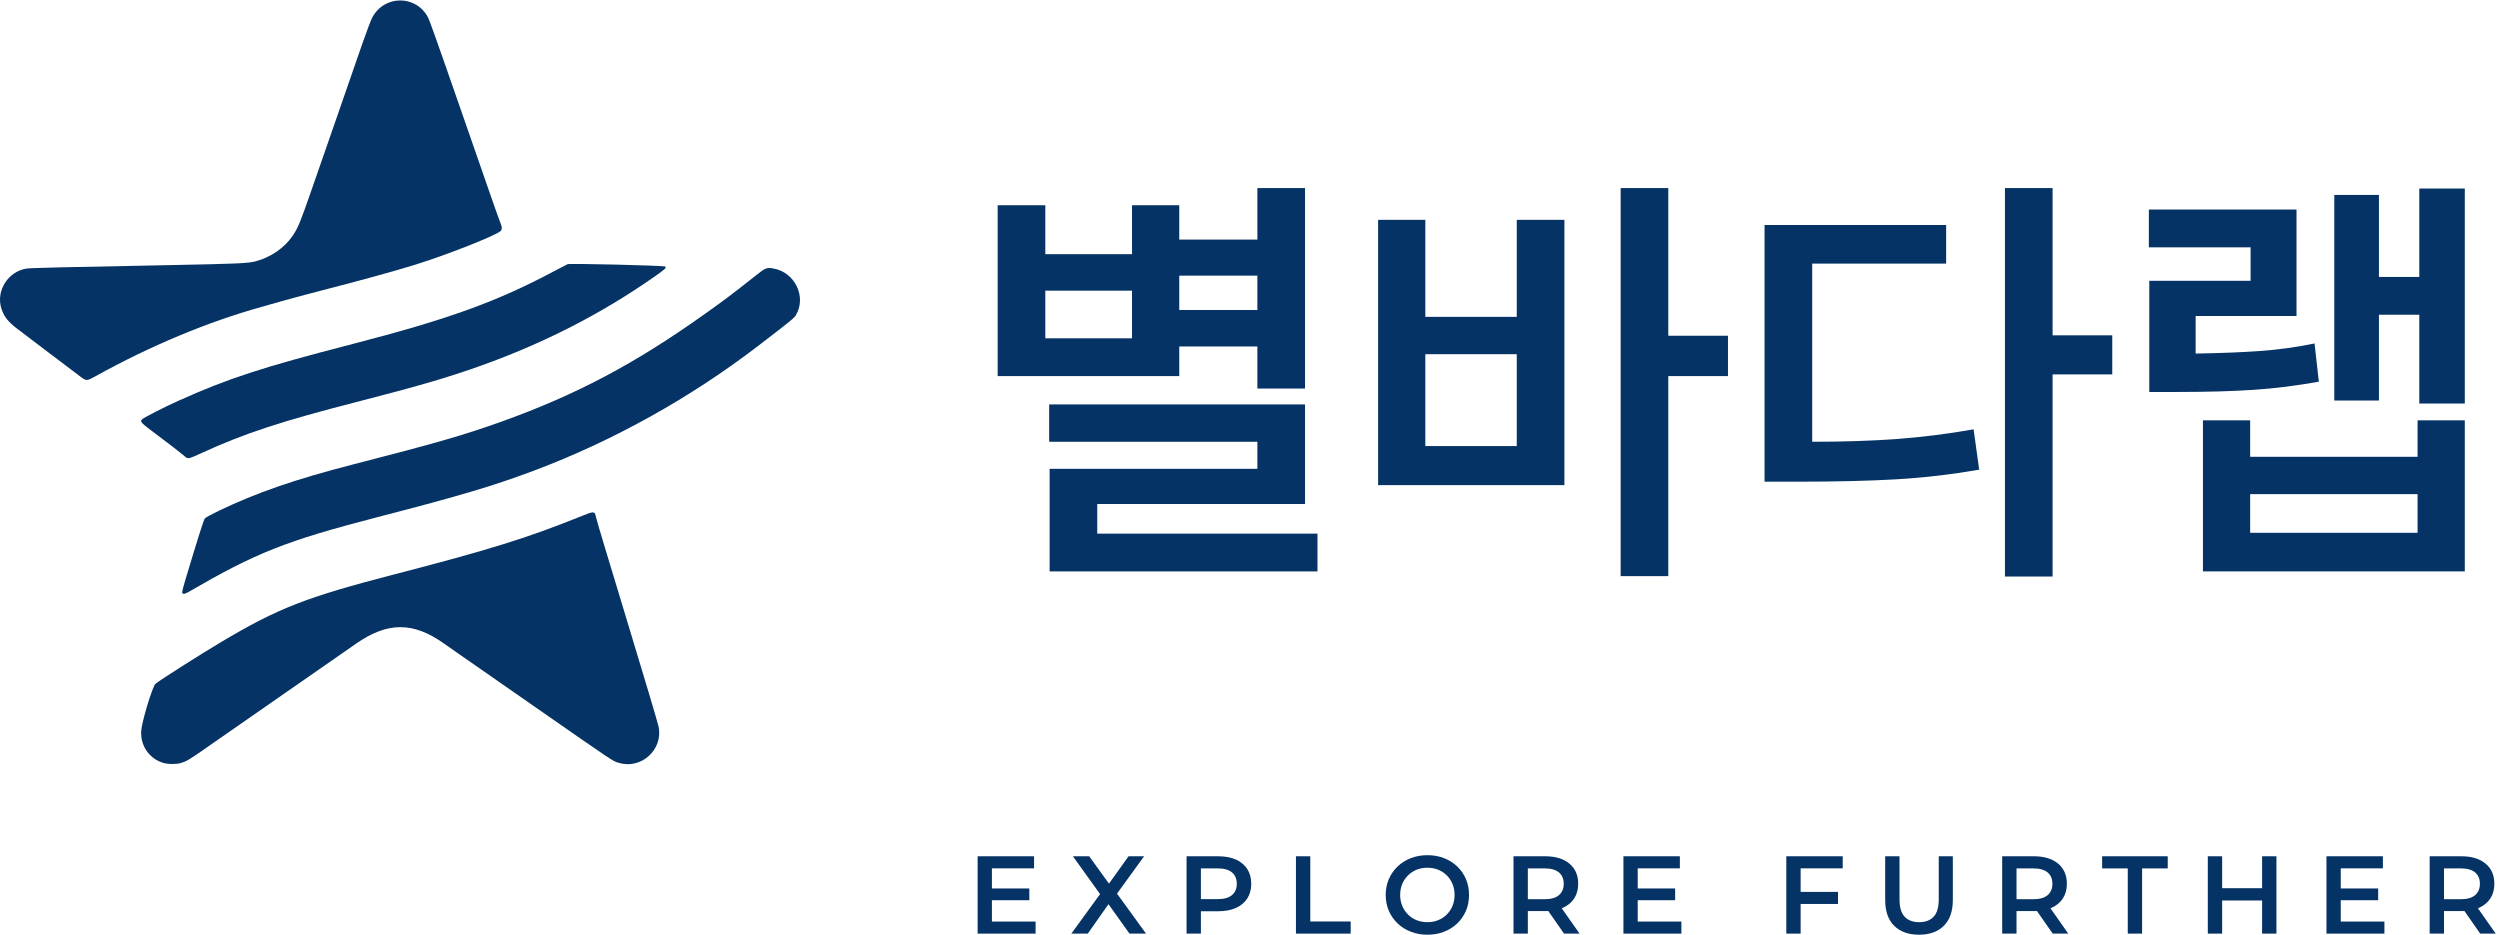
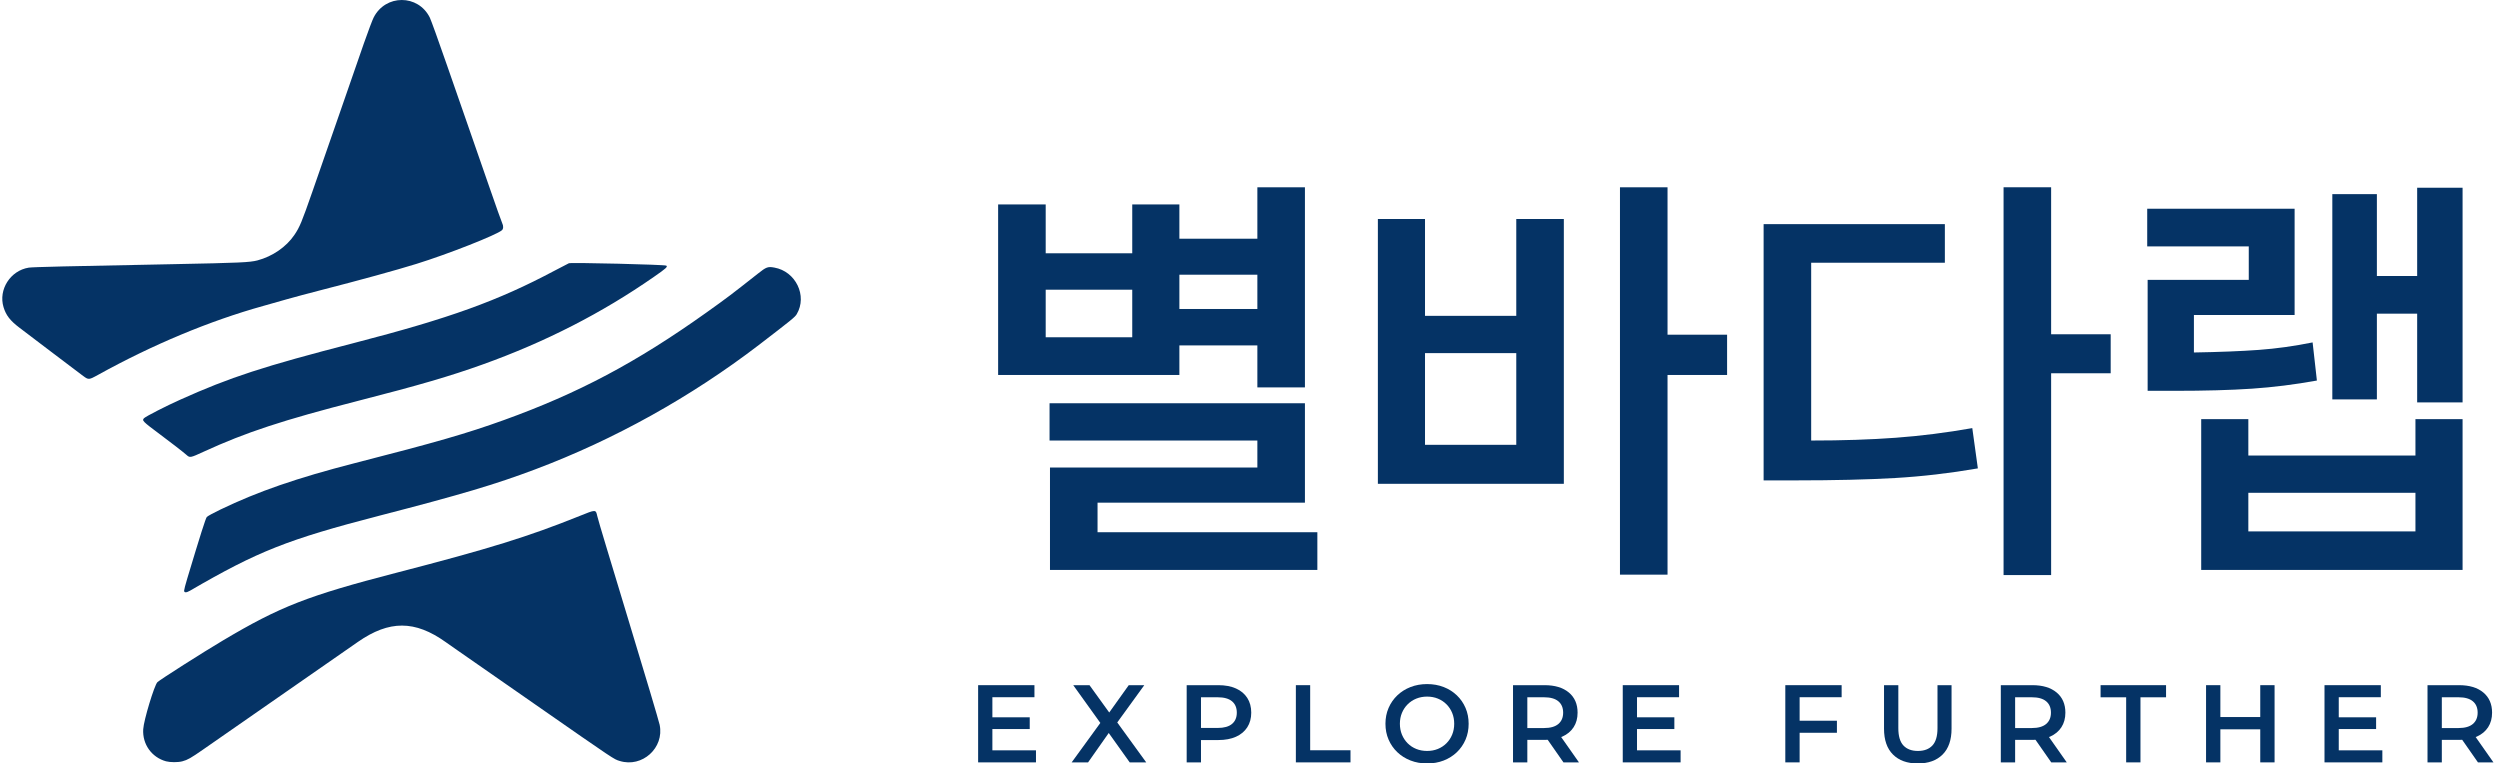
- <svg xmlns="http://www.w3.org/2000/svg" viewBox="0 0 727.98 271.74" width="728" height="272" role="img" aria-label="BYULBADA LAB">
+ <svg xmlns="http://www.w3.org/2000/svg" viewBox="0 0 727.98 222.40" width="728" height="222" role="img" aria-label="BYULBADA LAB">
  <g transform="translate(-21.1376,-15.4103) scale(0.203235)">
    <path d="M339.0,1168.6C318.4,1162.9 305.0,1144.1 306.3,1122.6C307.0,1109.8 322.3,1059.2 326.7,1055.0C330.4,1051.4 392.5,1011.9 420.5,995.3C502.9,946.3 542.3,931.0 670.0,897.9C804.3,863.1 858.7,846.2 932.6,816.5C956.1,807.0 955.9,807.0 958.0,816.4C958.6,819.1 964.2,838.4 970.6,859.4C988.1,917.3 997.6,948.9 1003.0,966.5C1026.5,1043.8 1046.4,1110.5 1047.6,1116.2C1054.5,1149.3 1022.5,1178.2 990.2,1168.1C981.7,1165.5 984.5,1167.4 870.0,1087.7C813.1,1048.1 762.9,1013.2 758.5,1010.1C754.1,1007.1 746.0,1001.4 740.5,997.5C696.3,966.0 659.6,965.9 614.5,997.2C602.8,1005.3 414.9,1136.0 392.0,1151.9C374.9,1163.8 369.9,1166.7 362.5,1168.6C356.4,1170.3 345.0,1170.2 339.0,1168.6ZM220.1,615.5C216.7,613.0 196.1,597.4 174.2,580.8C152.4,564.2 131.8,548.6 128.5,546.1C115.3,536.1 109.4,528.5 105.8,516.7C98.2,491.5 115.6,464.2 142.0,460.0C147.9,459.1 197.8,457.9 350.0,455.0C445.8,453.1 458.9,452.5 470.3,449.6C491.8,443.9 511.6,430.3 523.2,413.2C530.9,401.9 533.9,394.6 549.1,351.0C556.8,328.7 574.2,278.8 587.7,240.0C601.1,201.2 617.0,155.5 622.9,138.5C628.9,121.4 635.2,104.6 637.0,101.1C654.0,67.4 701.0,67.4 717.7,101.1C719.4,104.6 730.4,134.9 742.0,168.5C753.6,202.1 768.1,243.7 774.2,261.0C780.2,278.3 793.0,315.2 802.7,343.0C812.3,370.8 820.8,394.7 821.6,396.2C823.5,399.9 823.4,404.4 821.2,406.3C813.9,412.9 743.7,440.6 698.5,454.6C670.3,463.4 616.4,478.2 562.5,492.0C544.9,496.5 522.2,502.6 512.0,505.5C501.8,508.4 486.8,512.7 478.5,515.0C401.6,536.4 319.5,570.7 241.5,613.9C228.3,621.2 227.9,621.2 220.1,615.5Z" fill="#053365" />
    <path d="M365.0,923.6C365.0,922.3 367.0,914.5 369.5,906.3C388.6,842.8 395.9,819.8 397.6,817.9C398.6,816.7 407.4,811.9 417.0,807.3C471.2,781.2 526.8,762.0 610.0,740.6C727.5,710.5 770.7,698.0 824.0,678.8C930.8,640.3 1014.0,596.2 1114.5,524.6C1145.5,502.5 1150.7,498.5 1188.5,468.7C1200.7,459.0 1202.9,458.2 1212.2,459.9C1242.9,465.3 1259.9,500.4 1244.4,526.7C1241.9,531.0 1237.4,534.6 1190.0,571.0C1092.7,645.5 982.4,706.9 869.1,749.5C811.1,771.3 764.1,785.3 645.5,816.0C513.5,850.2 470.9,867.1 373.5,923.7C368.1,926.8 365.0,926.8 365.0,923.6ZM368.3,728.7C363.5,724.5 346.1,711.0 330.5,699.4C305.3,680.6 304.1,679.4 307.6,676.0C310.3,673.4 339.3,658.5 359.5,649.5C431.4,617.2 478.3,601.9 609.5,568.0C746.3,532.6 815.2,507.7 896.3,464.6C906.9,459.0 916.3,454.1 917.3,453.7C920.8,452.4 1054.8,455.6 1057.1,457.1C1059.6,458.6 1056.9,461.1 1039.4,473.2C964.6,525.3 883.3,566.8 793.5,599.0C747.0,615.7 702.5,628.7 615.5,651.0C506.8,678.9 453.6,696.4 393.3,724.1C373.8,733.1 373.3,733.2 368.3,728.7Z" fill="#053365" />
  </g>
  <path d="M380.014 113.014H366.139V100.764H343.389V109.389H290.514V59.639H304.389V73.889H329.639V59.639H343.389V69.639H366.139V54.639H380.014ZM380.014 146.639H319.514V155.264H383.639V166.264H305.639V136.389H366.139V128.514H305.514V117.639H380.014ZM329.639 98.389V84.514H304.389V98.389ZM366.139 90.139V80.139H343.389V90.139Z" fill="#053365" />
  <path d="M485.794 97.639H503.169V109.389H485.794V167.639H471.919V54.639H485.794ZM415.044 92.139H441.669V63.889H455.544V141.139H401.294V63.889H415.044ZM441.669 129.764V103.014H415.044V129.764Z" fill="#053365" />
  <path d="M597.699 97.514H615.074V108.889H597.699V167.764H583.824V54.639H597.699ZM566.699 76.639H527.699V128.514Q541.387 128.514 552.387 127.702Q563.387 126.889 574.699 124.889L576.324 136.639Q564.074 138.764 552.106 139.452Q540.137 140.139 523.199 140.139H513.824V65.389H566.699Z" fill="#053365" />
  <path d="M717.729 117.389H704.479V91.514H692.729V116.514H679.729V56.639H692.729V80.514H704.479V54.764H717.729ZM655.229 132.889H703.979V122.264H717.729V166.264H641.479V122.264H655.229ZM703.979 155.014V143.764H655.229V155.014ZM668.729 91.889H639.354V102.827Q650.479 102.639 658.229 102.077Q665.979 101.514 673.979 99.889L675.229 111.014Q665.542 112.764 656.261 113.389Q646.979 114.014 633.604 114.014H625.854V81.639H655.354V71.889H625.729V60.889H668.729Z" fill="#053365" />
-   <path d="M284.678 271.736V249.214H301.107V252.728H288.836V268.222H301.554V271.736ZM288.518 262.012V258.588H299.732V262.012Z" fill="#053365" />
-   <path d="M311.964 271.736 321.47 258.661 321.466 261.812 312.422 249.214H317.166L323.893 258.532L321.938 258.564L328.62 249.214H333.151L324.163 261.607V258.571L333.717 271.736H328.896L321.833 261.836L323.715 261.832L316.753 271.736Z" fill="#053365" />
-   <path d="M345.517 271.736V249.214H354.763Q357.748 249.214 359.894 250.174Q362.041 251.133 363.197 252.936Q364.354 254.738 364.354 257.232Q364.354 259.698 363.197 261.498Q362.041 263.298 359.894 264.26Q357.748 265.221 354.763 265.221H347.827L349.693 263.289V271.736ZM349.693 263.733 347.827 261.691H354.589Q357.342 261.691 358.742 260.521Q360.142 259.351 360.142 257.232Q360.142 255.085 358.742 253.915Q357.342 252.745 354.589 252.745H347.827L349.693 250.703Z" fill="#053365" />
-   <path d="M377.369 271.736V249.214H381.544V268.201H393.308V271.736Z" fill="#053365" />
-   <path d="M415.662 272.054Q413.043 272.054 410.816 271.186Q408.59 270.317 406.955 268.752Q405.319 267.188 404.412 265.081Q403.505 262.975 403.505 260.473Q403.505 257.971 404.412 255.868Q405.319 253.764 406.958 252.194Q408.597 250.625 410.814 249.76Q413.03 248.896 415.653 248.896Q418.28 248.896 420.487 249.755Q422.694 250.615 424.327 252.175Q425.959 253.736 426.867 255.849Q427.774 257.963 427.774 260.476Q427.774 262.989 426.867 265.102Q425.959 267.216 424.327 268.775Q422.694 270.335 420.487 271.195Q418.28 272.054 415.662 272.054ZM415.653 268.402Q417.359 268.402 418.797 267.816Q420.234 267.23 421.302 266.16Q422.37 265.09 422.966 263.644Q423.562 262.197 423.562 260.467Q423.562 258.736 422.969 257.3Q422.376 255.865 421.307 254.793Q420.238 253.722 418.799 253.135Q417.36 252.548 415.654 252.548Q413.947 252.548 412.502 253.136Q411.056 253.724 409.982 254.797Q408.908 255.87 408.313 257.308Q407.717 258.745 407.717 260.466Q407.717 262.186 408.311 263.633Q408.906 265.079 409.977 266.158Q411.049 267.238 412.498 267.82Q413.947 268.402 415.653 268.402Z" fill="#053365" />
-   <path d="M440.718 271.736V249.214H449.922Q454.43 249.214 456.992 251.345Q459.555 253.475 459.555 257.232Q459.555 259.698 458.398 261.482Q457.241 263.266 455.095 264.221Q452.949 265.177 449.964 265.177H443.028L444.893 263.289V271.736ZM455.431 271.736 449.729 263.56H454.215L459.953 271.736ZM444.893 263.733 443.028 261.719H449.789Q452.542 261.719 453.943 260.535Q455.343 259.351 455.343 257.232Q455.343 255.085 453.943 253.915Q452.542 252.745 449.789 252.745H443.028L444.893 250.703Z" fill="#053365" />
-   <path d="M472.731 271.736V249.214H489.16V252.728H476.889V268.222H489.607V271.736ZM476.571 262.012V258.588H487.785V262.012Z" fill="#053365" />
-   <path d="M520.154 271.736V249.214H536.584V252.728H524.329V271.736ZM523.983 263.1V259.586H535.209V263.1Z" fill="#053365" />
-   <path d="M558.8 272.054Q554.18 272.054 551.565 269.451Q548.949 266.848 548.949 261.909V249.214H553.124V261.768Q553.124 265.238 554.618 266.82Q556.111 268.402 558.836 268.402Q561.565 268.402 563.056 266.82Q564.548 265.238 564.548 261.768V249.214H568.65V261.909Q568.65 266.848 566.035 269.451Q563.419 272.054 558.8 272.054Z" fill="#053365" />
-   <path d="M583.021 271.736V249.214H592.225Q596.732 249.214 599.295 251.345Q601.857 253.475 601.857 257.232Q601.857 259.698 600.7 261.482Q599.544 263.266 597.397 264.221Q595.251 265.177 592.266 265.177H585.33L587.196 263.289V271.736ZM597.734 271.736 592.032 263.56H596.518L602.256 271.736ZM587.196 263.733 585.33 261.719H592.092Q594.845 261.719 596.245 260.535Q597.646 259.351 597.646 257.232Q597.646 255.085 596.245 253.915Q594.845 252.745 592.092 252.745H585.33L587.196 250.703Z" fill="#053365" />
-   <path d="M619.587 271.736V252.749H612.123V249.214H631.226V252.749H623.762V271.736Z" fill="#053365" />
-   <path d="M658.706 271.736V249.214H662.882V271.736ZM642.895 271.736V249.214H647.07V271.736ZM646.724 262.09V258.51H659.025V262.09Z" fill="#053365" />
-   <path d="M677.449 271.736V249.214H693.879V252.728H681.608V268.222H694.325V271.736ZM681.289 262.012V258.588H692.504V262.012Z" fill="#053365" />
-   <path d="M707.499 271.736V249.214H716.703Q721.211 249.214 723.773 251.345Q726.336 253.475 726.336 257.232Q726.336 259.698 725.179 261.482Q724.022 263.266 721.876 264.221Q719.73 265.177 716.745 265.177H709.809L711.674 263.289V271.736ZM722.212 271.736 716.51 263.56H720.996L726.734 271.736ZM711.674 263.733 709.809 261.719H716.57Q719.323 261.719 720.724 260.535Q722.124 259.351 722.124 257.232Q722.124 255.085 720.724 253.915Q719.323 252.745 716.57 252.745H709.809L711.674 250.703Z" fill="#053365" />
+   <path d="M284.678 222.404V199.882H301.107V203.396H288.836V218.89H301.554V222.404ZM288.518 212.68V209.256H299.732V212.68Z" fill="#053365" />
+   <path d="M311.964 222.404 321.47 209.329 321.466 212.48 312.422 199.882H317.166L323.893 209.2L321.938 209.232L328.62 199.882H333.151L324.163 212.275V209.239L333.717 222.404H328.896L321.833 212.504L323.715 212.5L316.753 222.404Z" fill="#053365" />
+   <path d="M345.517 222.404V199.882H354.763Q357.748 199.882 359.894 200.842Q362.041 201.801 363.197 203.604Q364.354 205.406 364.354 207.9Q364.354 210.366 363.197 212.166Q362.041 213.966 359.894 214.928Q357.748 215.889 354.763 215.889H347.827L349.693 213.957V222.404ZM349.693 214.401 347.827 212.359H354.589Q357.342 212.359 358.742 211.189Q360.142 210.019 360.142 207.9Q360.142 205.753 358.742 204.583Q357.342 203.413 354.589 203.413H347.827L349.693 201.371Z" fill="#053365" />
+   <path d="M377.369 222.404V199.882H381.544V218.869H393.308V222.404Z" fill="#053365" />
+   <path d="M415.662 222.722Q413.043 222.722 410.816 221.854Q408.59 220.985 406.955 219.421Q405.319 217.856 404.412 215.749Q403.505 213.643 403.505 211.141Q403.505 208.64 404.412 206.536Q405.319 204.432 406.958 202.863Q408.597 201.293 410.814 200.428Q413.03 199.564 415.653 199.564Q418.28 199.564 420.487 200.423Q422.694 201.283 424.327 202.844Q425.959 204.404 426.867 206.517Q427.774 208.631 427.774 211.144Q427.774 213.657 426.867 215.77Q425.959 217.884 424.327 219.444Q422.694 221.003 420.487 221.863Q418.28 222.722 415.662 222.722ZM415.653 219.07Q417.359 219.07 418.797 218.484Q420.234 217.898 421.302 216.828Q422.37 215.758 422.966 214.312Q423.562 212.865 423.562 211.135Q423.562 209.404 422.969 207.968Q422.376 206.533 421.307 205.462Q420.238 204.39 418.799 203.803Q417.36 203.216 415.654 203.216Q413.947 203.216 412.502 203.804Q411.056 204.392 409.982 205.465Q408.908 206.538 408.313 207.976Q407.717 209.413 407.717 211.134Q407.717 212.854 408.311 214.301Q408.906 215.747 409.977 216.827Q411.049 217.906 412.498 218.488Q413.947 219.07 415.653 219.07Z" fill="#053365" />
+   <path d="M440.718 222.404V199.882H449.922Q454.43 199.882 456.992 202.013Q459.555 204.143 459.555 207.9Q459.555 210.366 458.398 212.15Q457.241 213.934 455.095 214.889Q452.949 215.845 449.964 215.845H443.028L444.893 213.957V222.404ZM455.431 222.404 449.729 214.228H454.215L459.953 222.404ZM444.893 214.401 443.028 212.387H449.789Q452.542 212.387 453.943 211.203Q455.343 210.019 455.343 207.9Q455.343 205.753 453.943 204.583Q452.542 203.413 449.789 203.413H443.028L444.893 201.371Z" fill="#053365" />
+   <path d="M472.731 222.404V199.882H489.16V203.396H476.889V218.89H489.607V222.404ZM476.571 212.68V209.256H487.785V212.68Z" fill="#053365" />
+   <path d="M520.154 222.404V199.882H536.584V203.396H524.329V222.404ZM523.983 213.768V210.254H535.209V213.768Z" fill="#053365" />
+   <path d="M558.8 222.722Q554.18 222.722 551.565 220.119Q548.949 217.516 548.949 212.577V199.882H553.124V212.436Q553.124 215.906 554.618 217.488Q556.111 219.07 558.836 219.07Q561.565 219.07 563.056 217.488Q564.548 215.906 564.548 212.436V199.882H568.65V212.577Q568.65 217.516 566.035 220.119Q563.419 222.722 558.8 222.722Z" fill="#053365" />
+   <path d="M583.021 222.404V199.882H592.225Q596.732 199.882 599.295 202.013Q601.857 204.143 601.857 207.9Q601.857 210.366 600.7 212.15Q599.544 213.934 597.397 214.889Q595.251 215.845 592.266 215.845H585.33L587.196 213.957V222.404ZM597.734 222.404 592.032 214.228H596.518L602.256 222.404ZM587.196 214.401 585.33 212.387H592.092Q594.845 212.387 596.245 211.203Q597.646 210.019 597.646 207.9Q597.646 205.753 596.245 204.583Q594.845 203.413 592.092 203.413H585.33L587.196 201.371Z" fill="#053365" />
+   <path d="M619.587 222.404V203.417H612.123V199.882H631.226V203.417H623.762V222.404Z" fill="#053365" />
+   <path d="M658.706 222.404V199.882H662.882V222.404ZM642.895 222.404V199.882H647.07V222.404ZM646.724 212.758V209.178H659.025V212.758Z" fill="#053365" />
+   <path d="M677.449 222.404V199.882H693.879V203.396H681.608V218.89H694.325V222.404ZM681.289 212.68V209.256H692.504V212.68Z" fill="#053365" />
+   <path d="M707.499 222.404V199.882H716.703Q721.211 199.882 723.773 202.013Q726.336 204.143 726.336 207.9Q726.336 210.366 725.179 212.15Q724.022 213.934 721.876 214.889Q719.73 215.845 716.745 215.845H709.809L711.674 213.957V222.404ZM722.212 222.404 716.51 214.228H720.996L726.734 222.404ZM711.674 214.401 709.809 212.387H716.57Q719.323 212.387 720.724 211.203Q722.124 210.019 722.124 207.9Q722.124 205.753 720.724 204.583Q719.323 203.413 716.57 203.413H709.809L711.674 201.371Z" fill="#053365" />
</svg>
